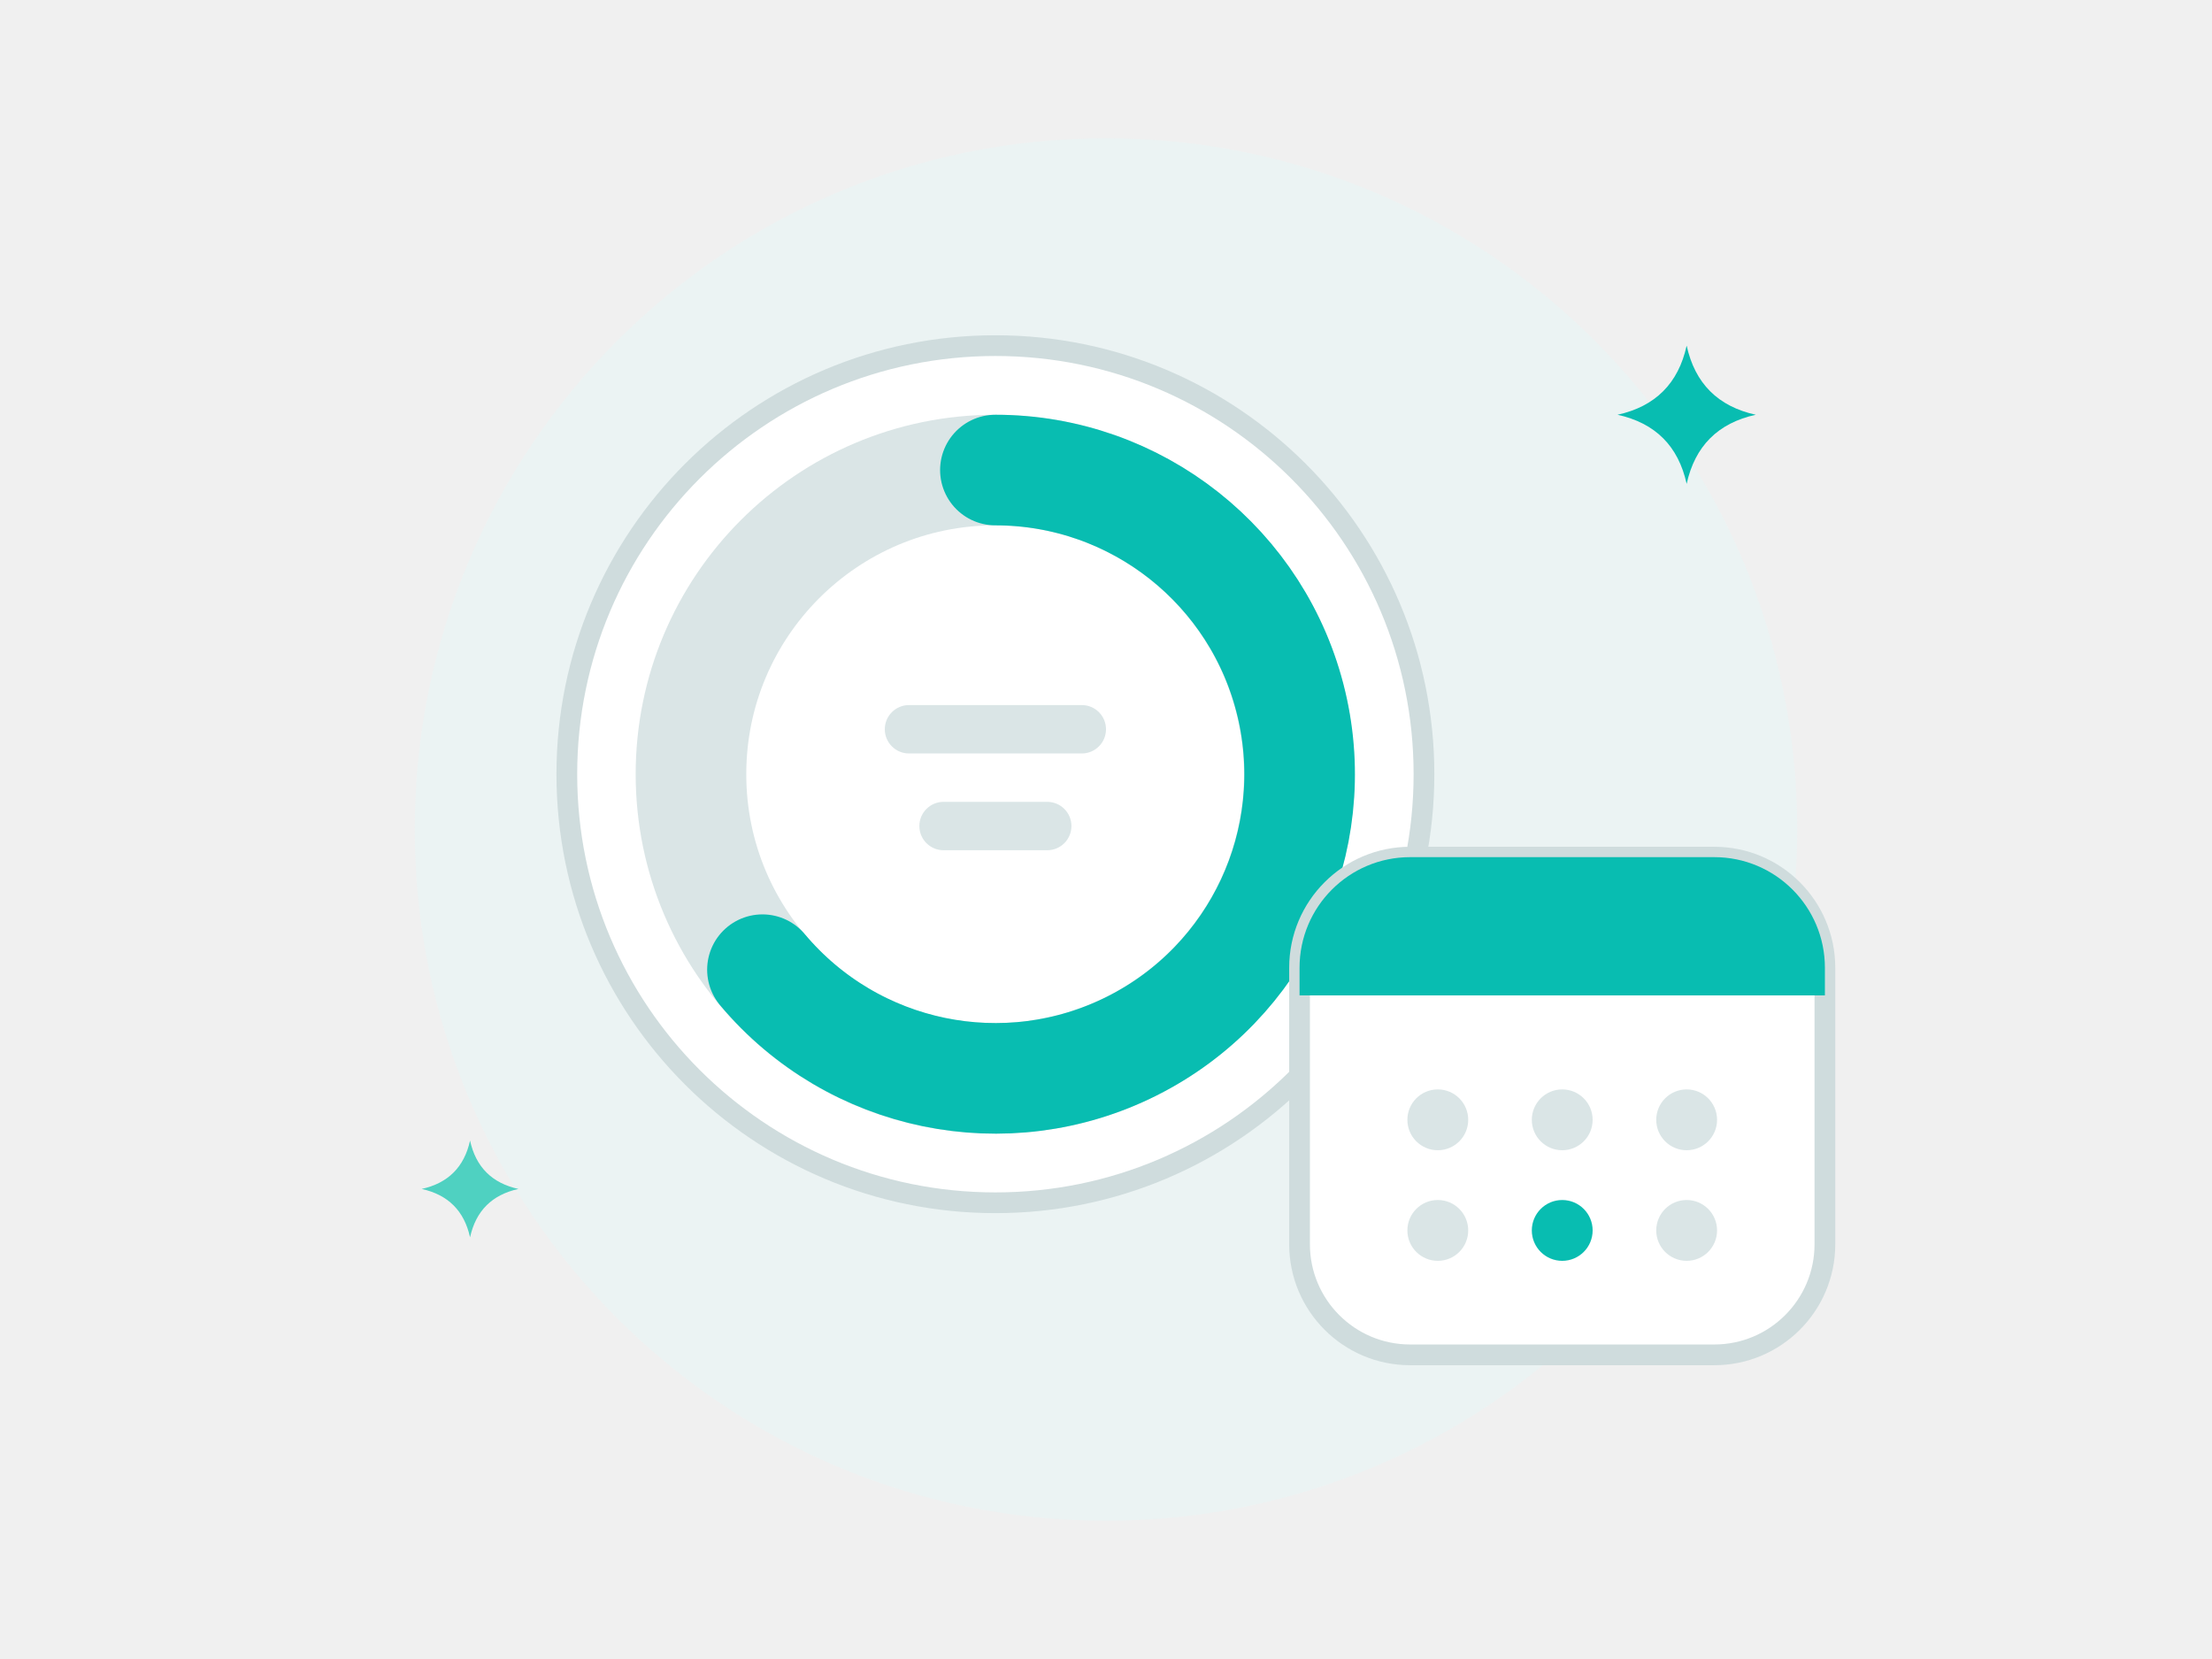
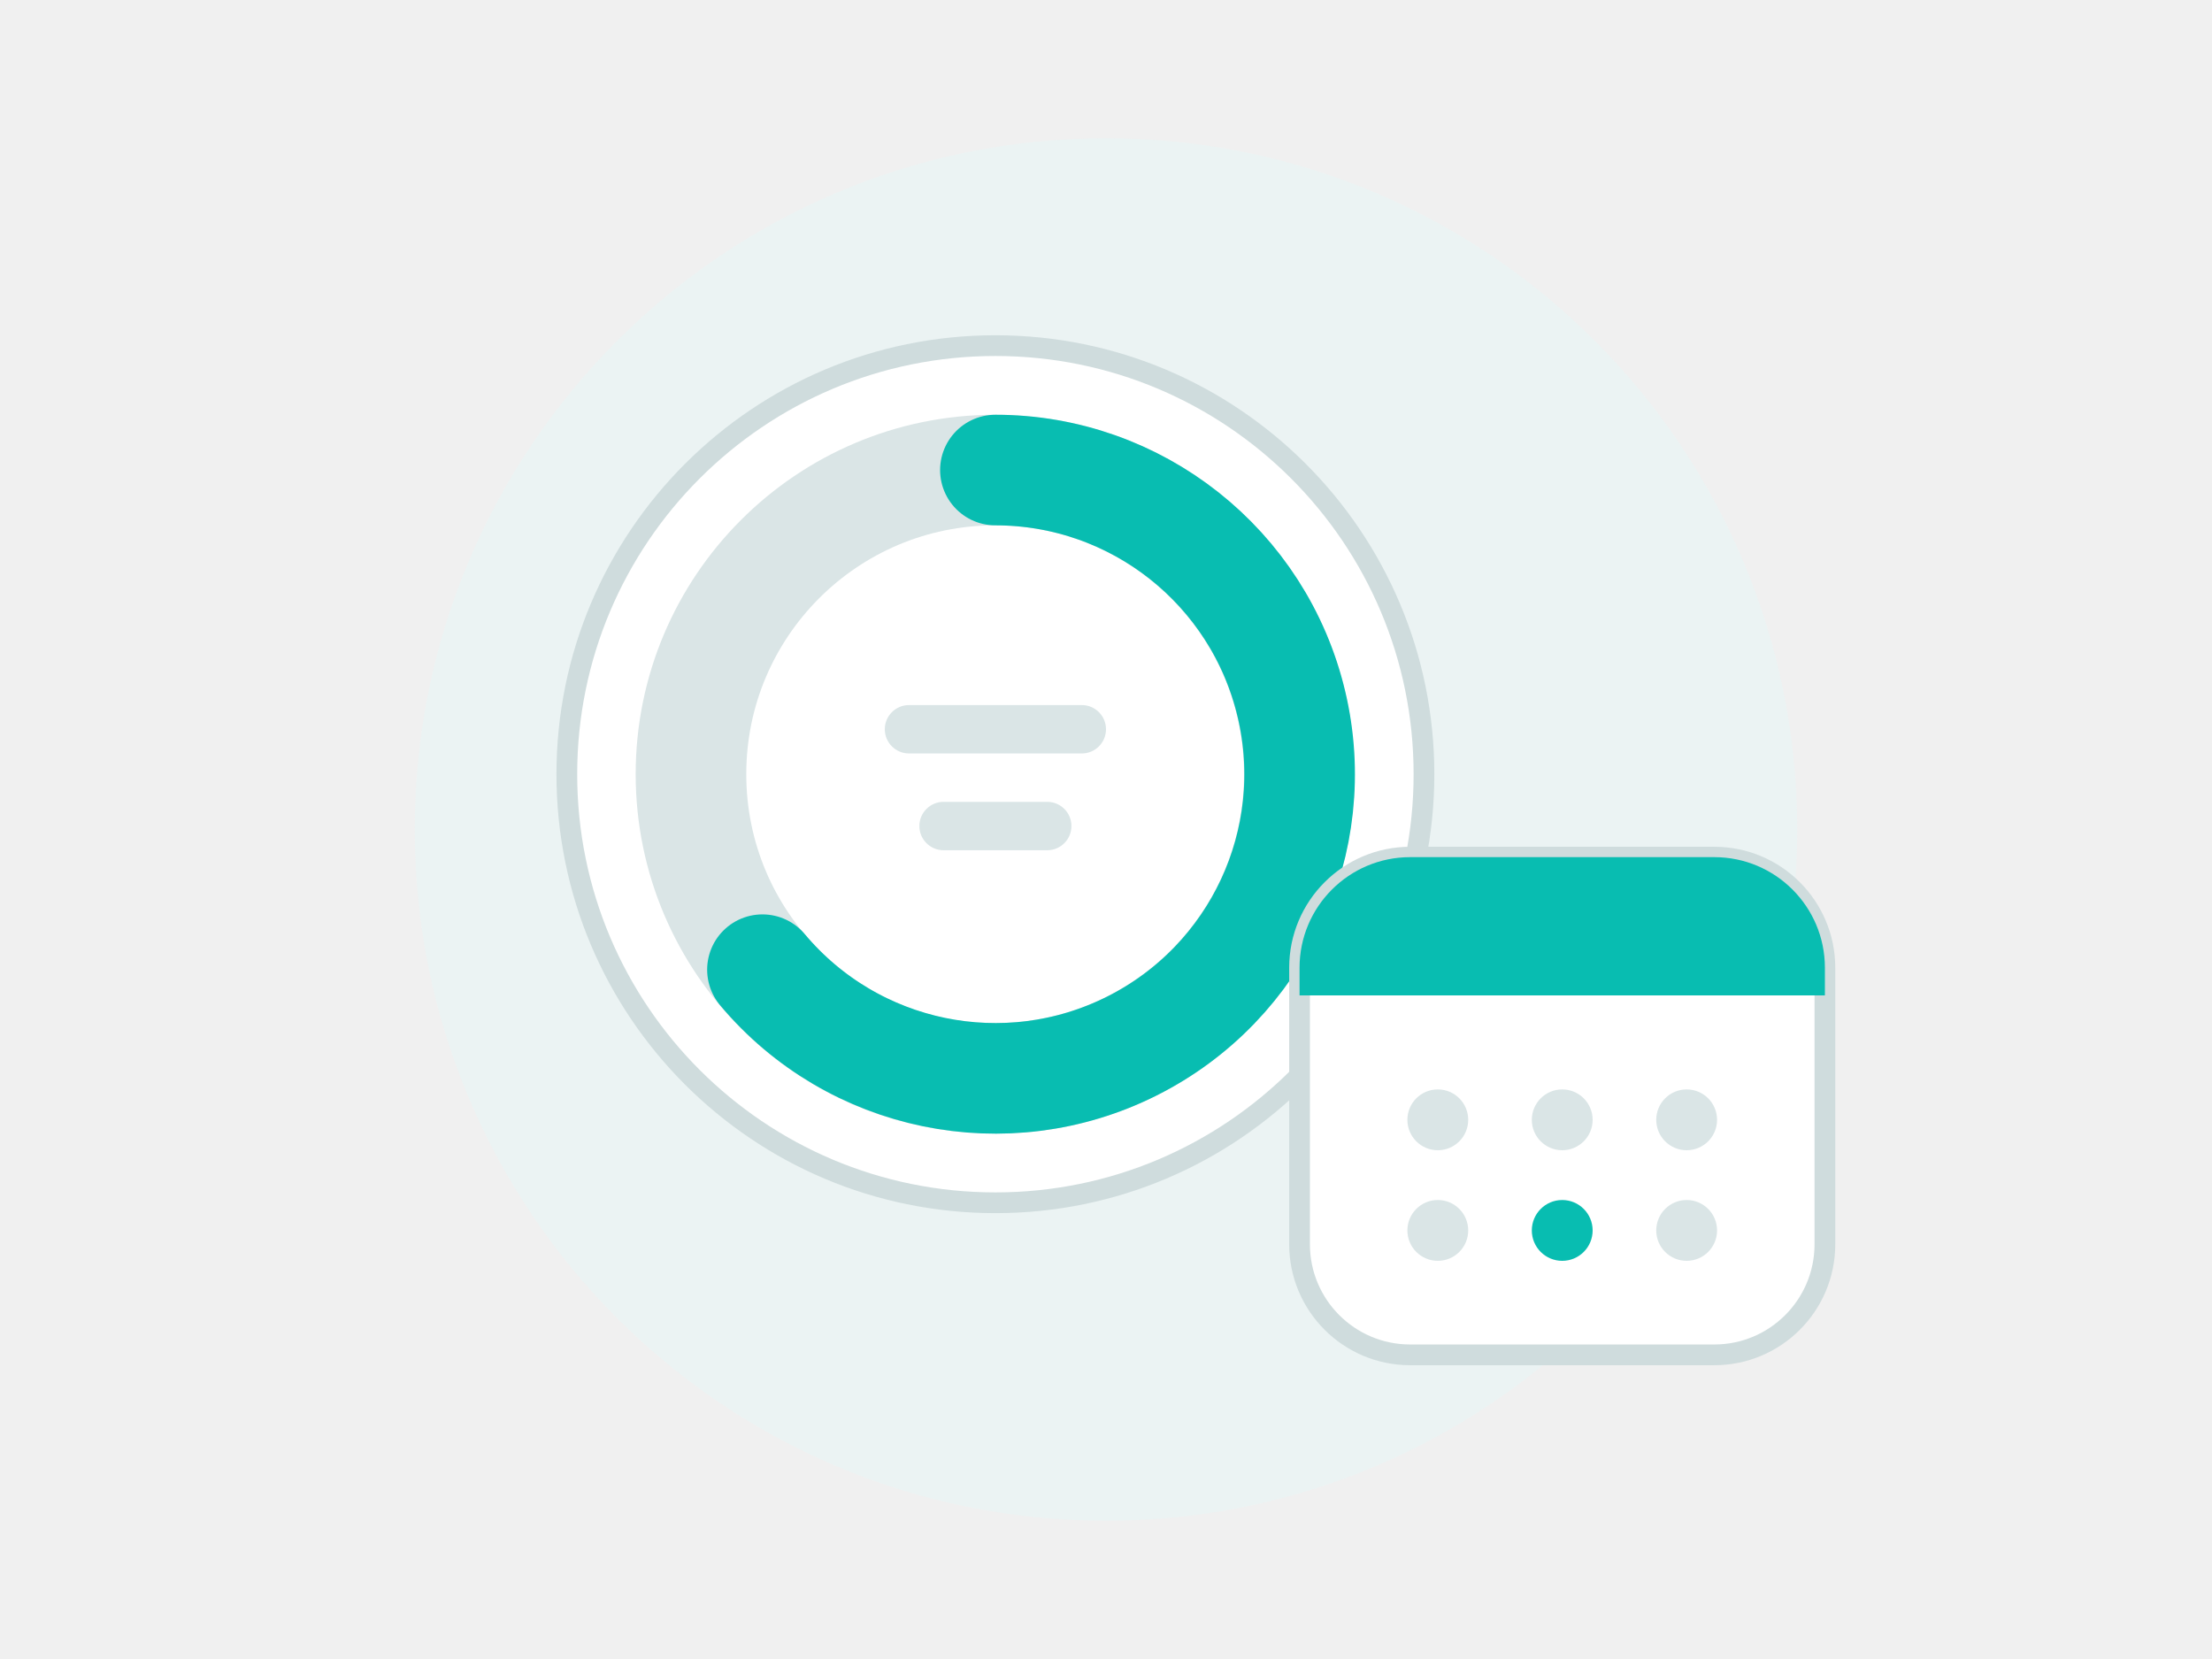
<svg xmlns="http://www.w3.org/2000/svg" viewBox="0 0 160 120" width="160" height="120">
  <circle cx="80" cy="60" r="50" fill="#EBF3F3" />
  <circle cx="72" cy="56" r="31" fill="#FFFFFF" stroke="#CFDCDD" stroke-width="1.5" />
  <path d="M72 34 A22 22 0 1 1 71.96 34" fill="none" stroke="#DAE5E6" stroke-width="8" />
  <path d="M72 34 A22 22 0 1 1 55.15 70.14" fill="none" stroke="#08BDB1" stroke-width="8" stroke-linecap="round" />
  <rect x="64" y="51" width="16" height="3.5" rx="1.75" fill="#DAE5E6" />
  <rect x="66.5" y="58" width="11" height="3.5" rx="1.75" fill="#DAE5E6" />
  <rect x="94" y="62" width="38" height="36" rx="8" fill="#FFFFFF" stroke="#CFDCDD" stroke-width="1.5" />
  <path d="M94 70a8 8 0 0 1 8-8h22a8 8 0 0 1 8 8v2h-38z" fill="#08BDB1" />
  <circle cx="104" cy="81" r="2.2" fill="#DAE5E6" />
  <circle cx="113" cy="81" r="2.2" fill="#DAE5E6" />
  <circle cx="122" cy="81" r="2.2" fill="#DAE5E6" />
  <circle cx="104" cy="89" r="2.2" fill="#DAE5E6" />
  <circle cx="113" cy="89" r="2.2" fill="#08BDB1" />
  <circle cx="122" cy="89" r="2.2" fill="#DAE5E6" />
-   <path d="M122 25 Q122.9 29.1 127 30 Q122.9 30.9 122 35 Q121.1 30.9 117 30 Q121.1 29.1 122 25Z" fill="#08BDB1" />
-   <path d="M34 82.5 Q34.63 85.37 37.5 86 Q34.63 86.63 34 89.5 Q33.37 86.63 30.5 86 Q33.37 85.37 34 82.5Z" fill="#4FD1C1" />
</svg>
